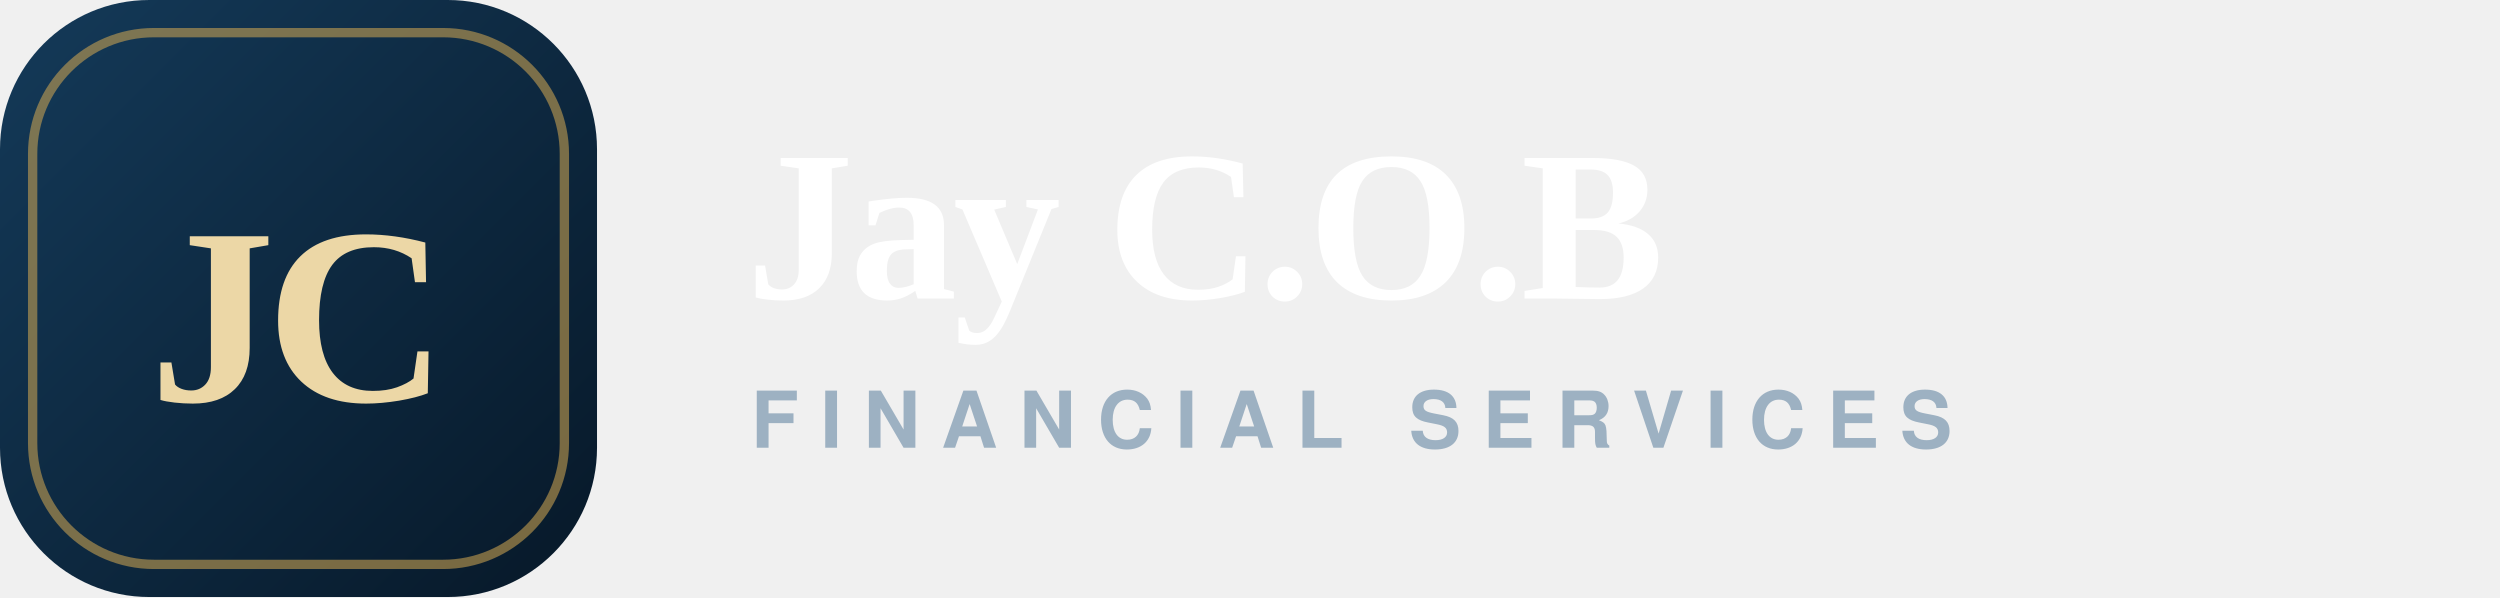
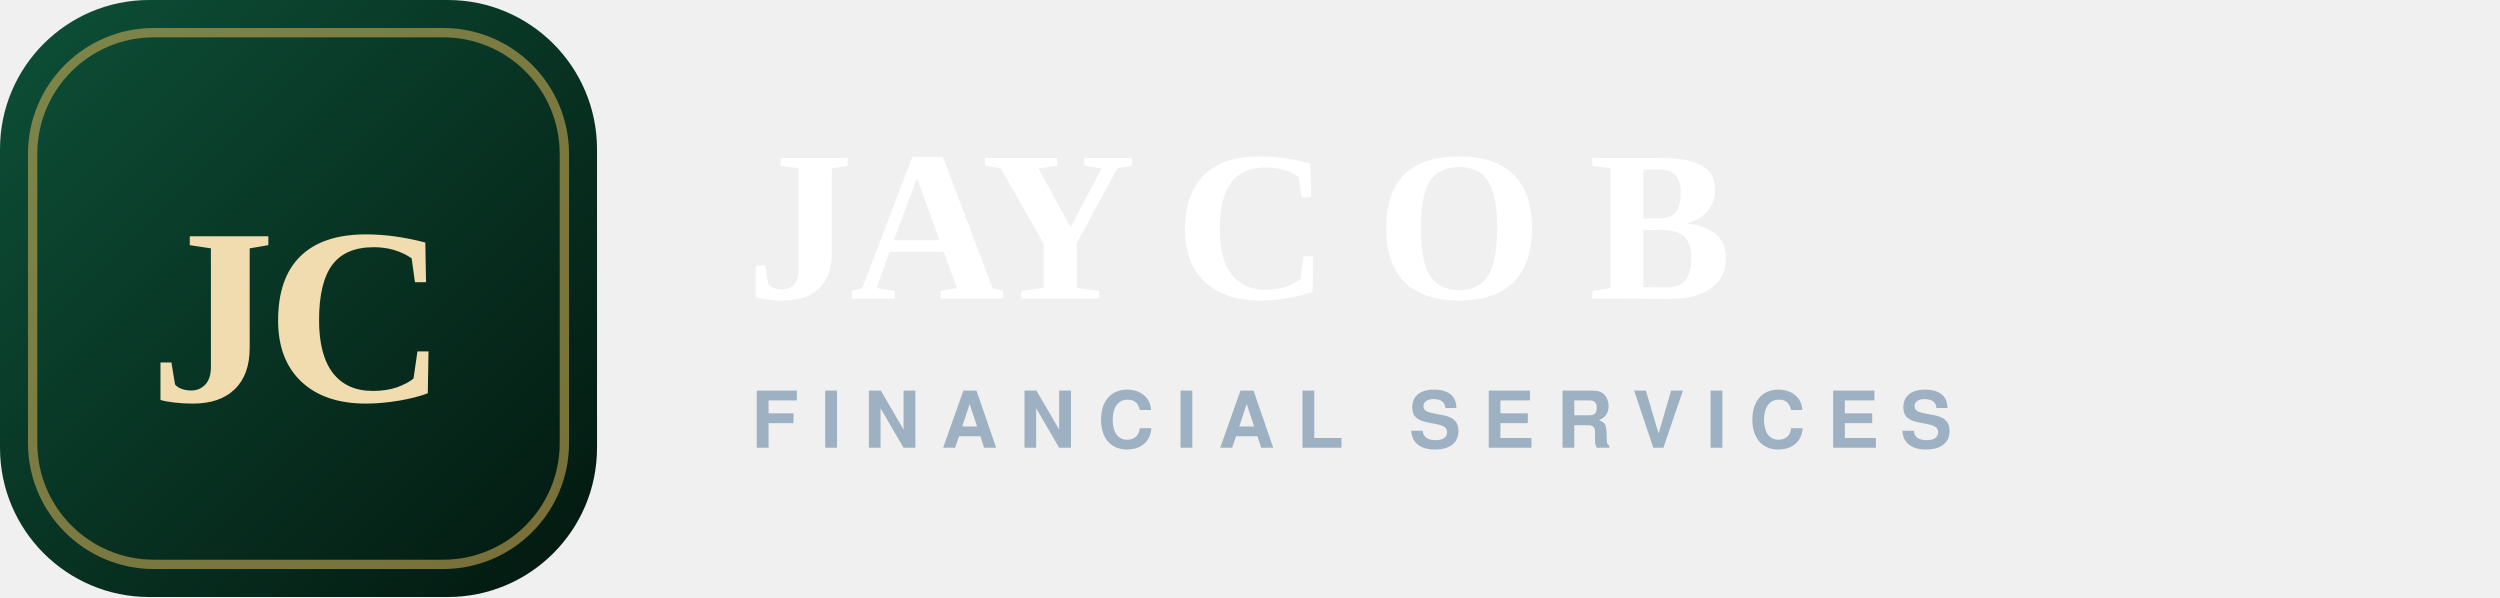
- <svg xmlns="http://www.w3.org/2000/svg" viewBox="0 0 268 64" role="img" aria-label="Jay C.O.B Financial Services">
+ <svg xmlns="http://www.w3.org/2000/svg" viewBox="0 0 268 64" role="img" aria-label="JAY C O B Financial Services">
  <defs>
    <linearGradient id="lockGradientLight" x1="0" y1="0" x2="1" y2="1">
-       <stop offset="0" stop-color="#143a59" />
-       <stop offset="1" stop-color="#071828" />
+       <stop offset="0" stop-color="#0d5038" />
+       <stop offset="1" stop-color="#03170f" />
    </linearGradient>
  </defs>
  <rect width="64" height="64" rx="16" fill="url(#lockGradientLight)" />
-   <rect x="3.5" y="3.5" width="57" height="57" rx="13" fill="none" stroke="#d4aa52" stroke-opacity=".55" />
-   <text x="32" y="43" text-anchor="middle" font-family="Georgia, 'Times New Roman', serif" font-size="27" font-weight="600" fill="#ecd7a6" letter-spacing="-1">JC</text>
-   <text x="80" y="32" font-family="Georgia, 'Times New Roman', serif" font-size="23" font-weight="600" fill="#ffffff" letter-spacing="-0.4">Jay C.O.B</text>
+   <rect x="3.5" y="3.5" width="57" height="57" rx="13" fill="none" stroke="#d9b45a" stroke-opacity=".55" />
+   <text x="32" y="43" text-anchor="middle" font-family="Georgia, 'Times New Roman', serif" font-size="27" font-weight="600" fill="#f0dcae" letter-spacing="-1">JC</text>
+   <text x="80" y="32" font-family="Georgia, 'Times New Roman', serif" font-size="23" font-weight="600" fill="#ffffff" letter-spacing="-0.4">JAY C O B</text>
  <text x="80.5" y="48" font-family="Helvetica, Arial, sans-serif" font-size="8.4" font-weight="600" fill="#9db1c2" letter-spacing="2.3">FINANCIAL SERVICES</text>
</svg>
